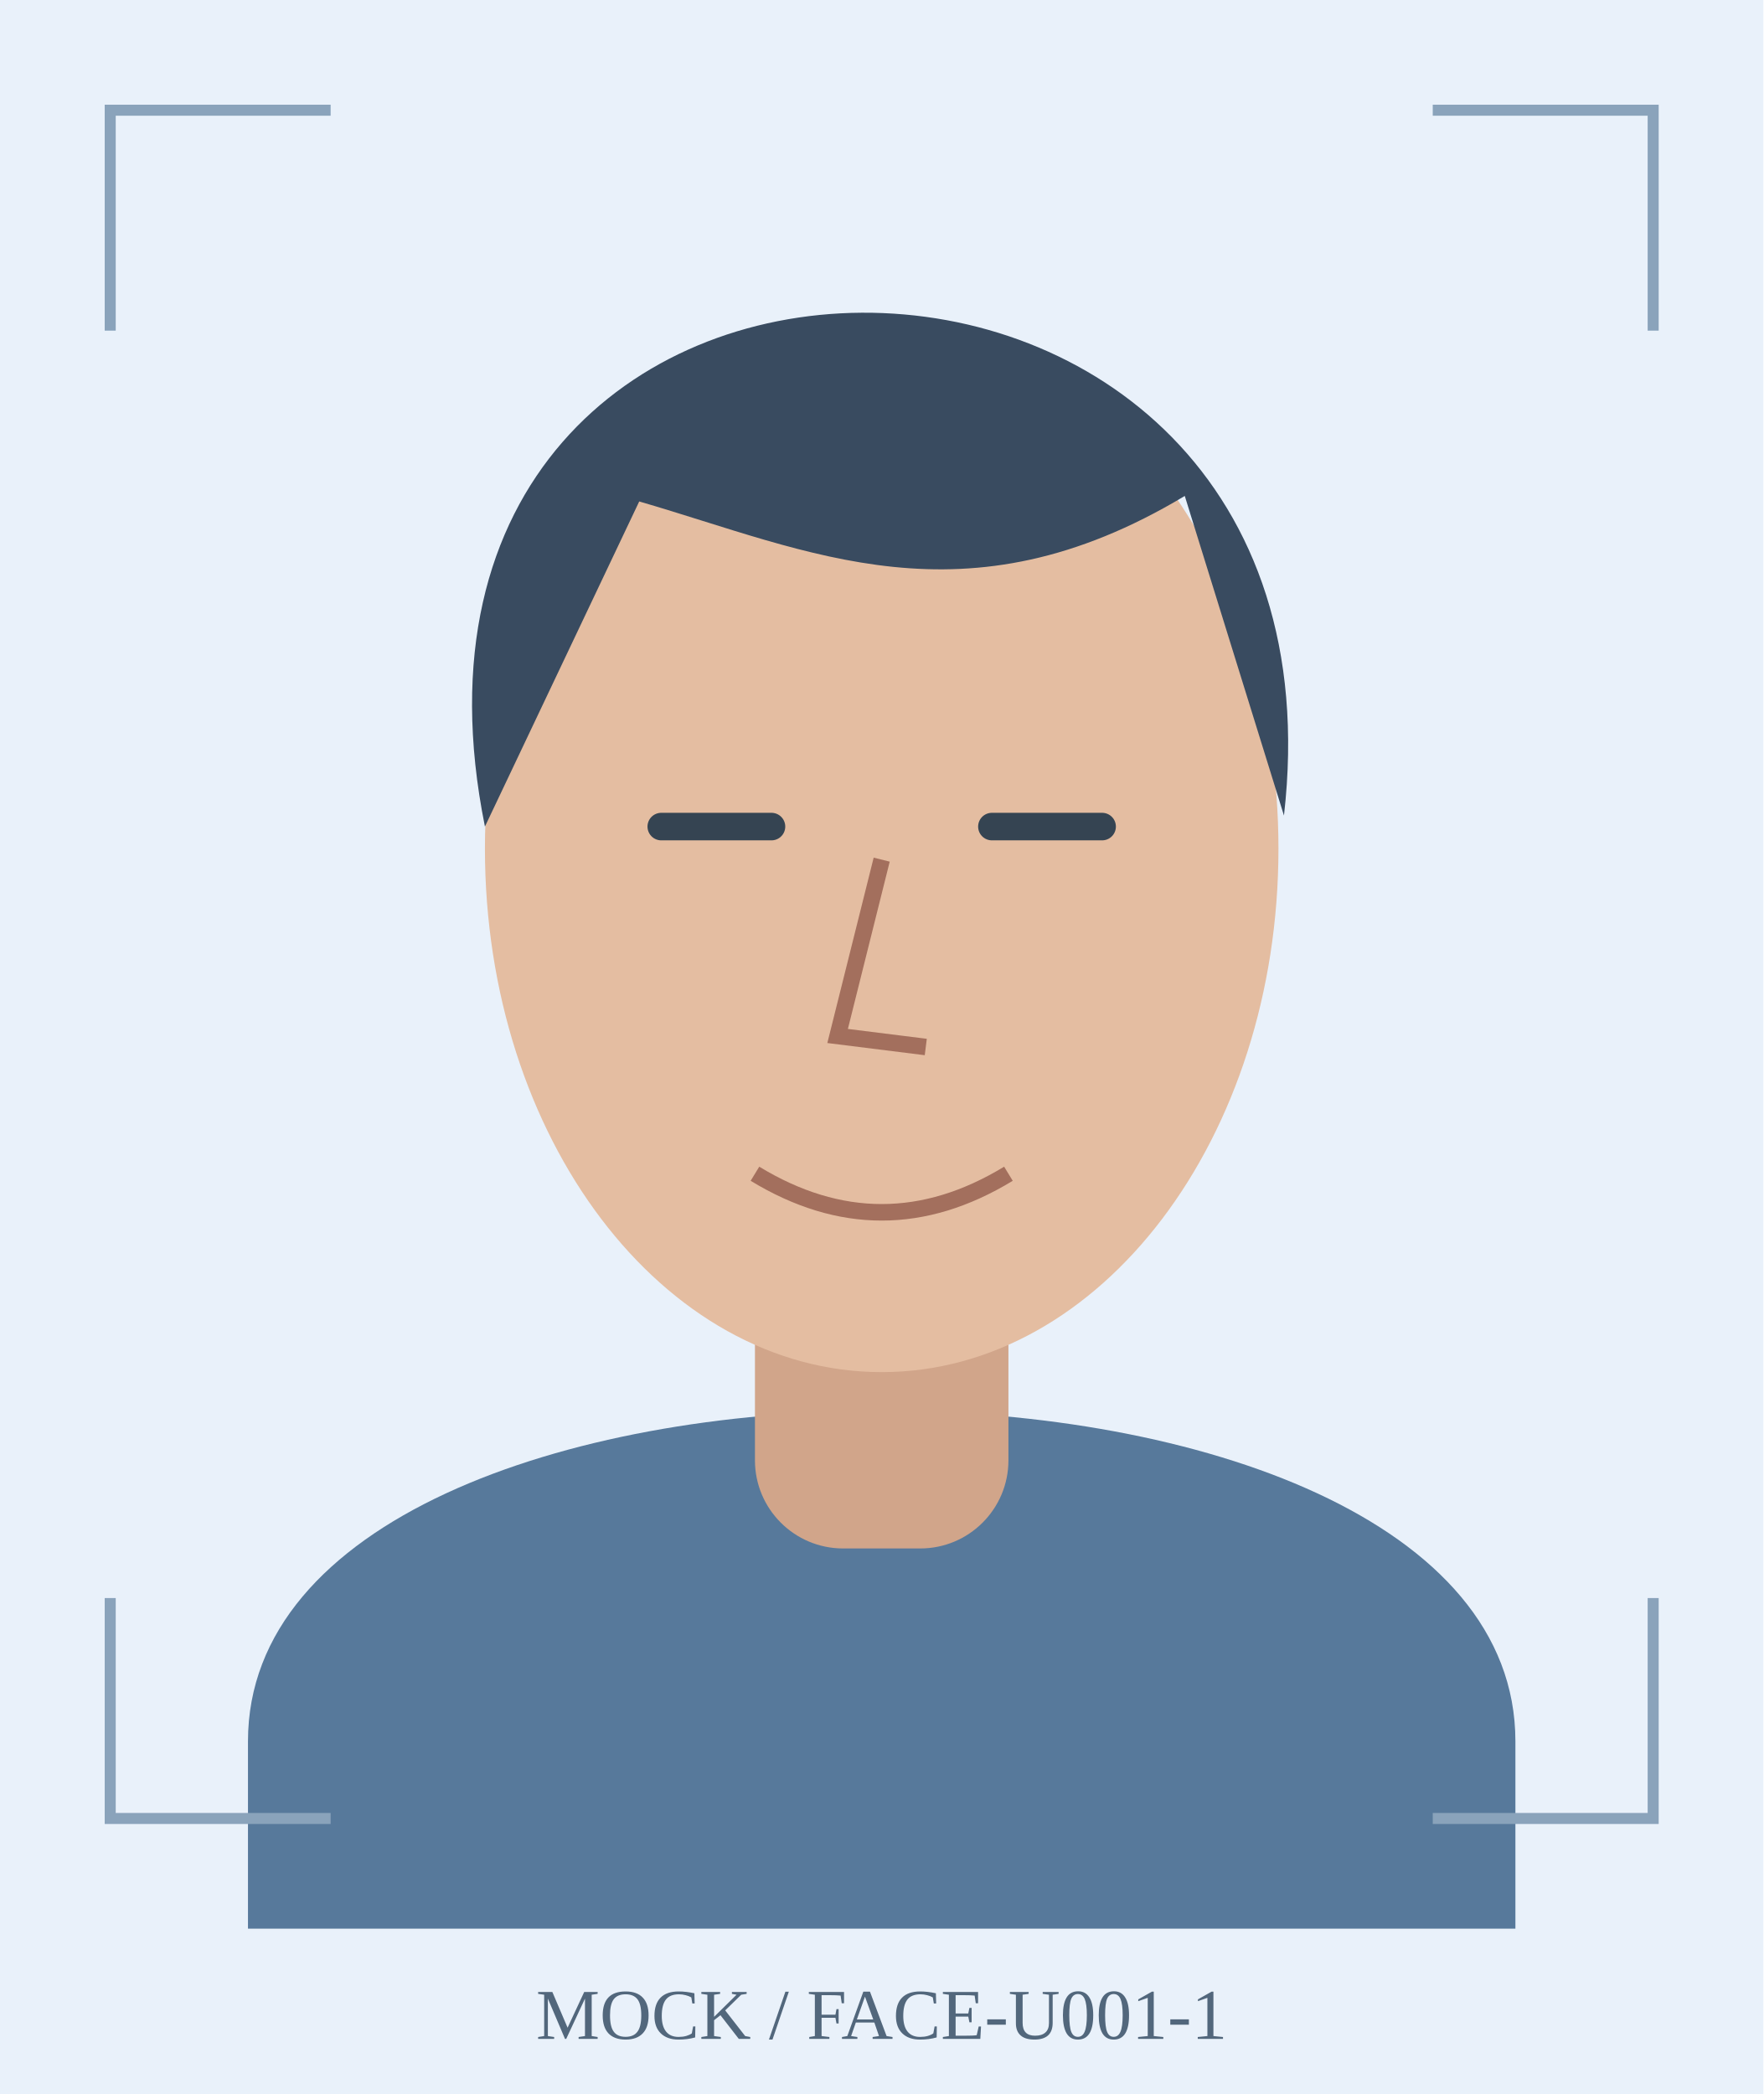
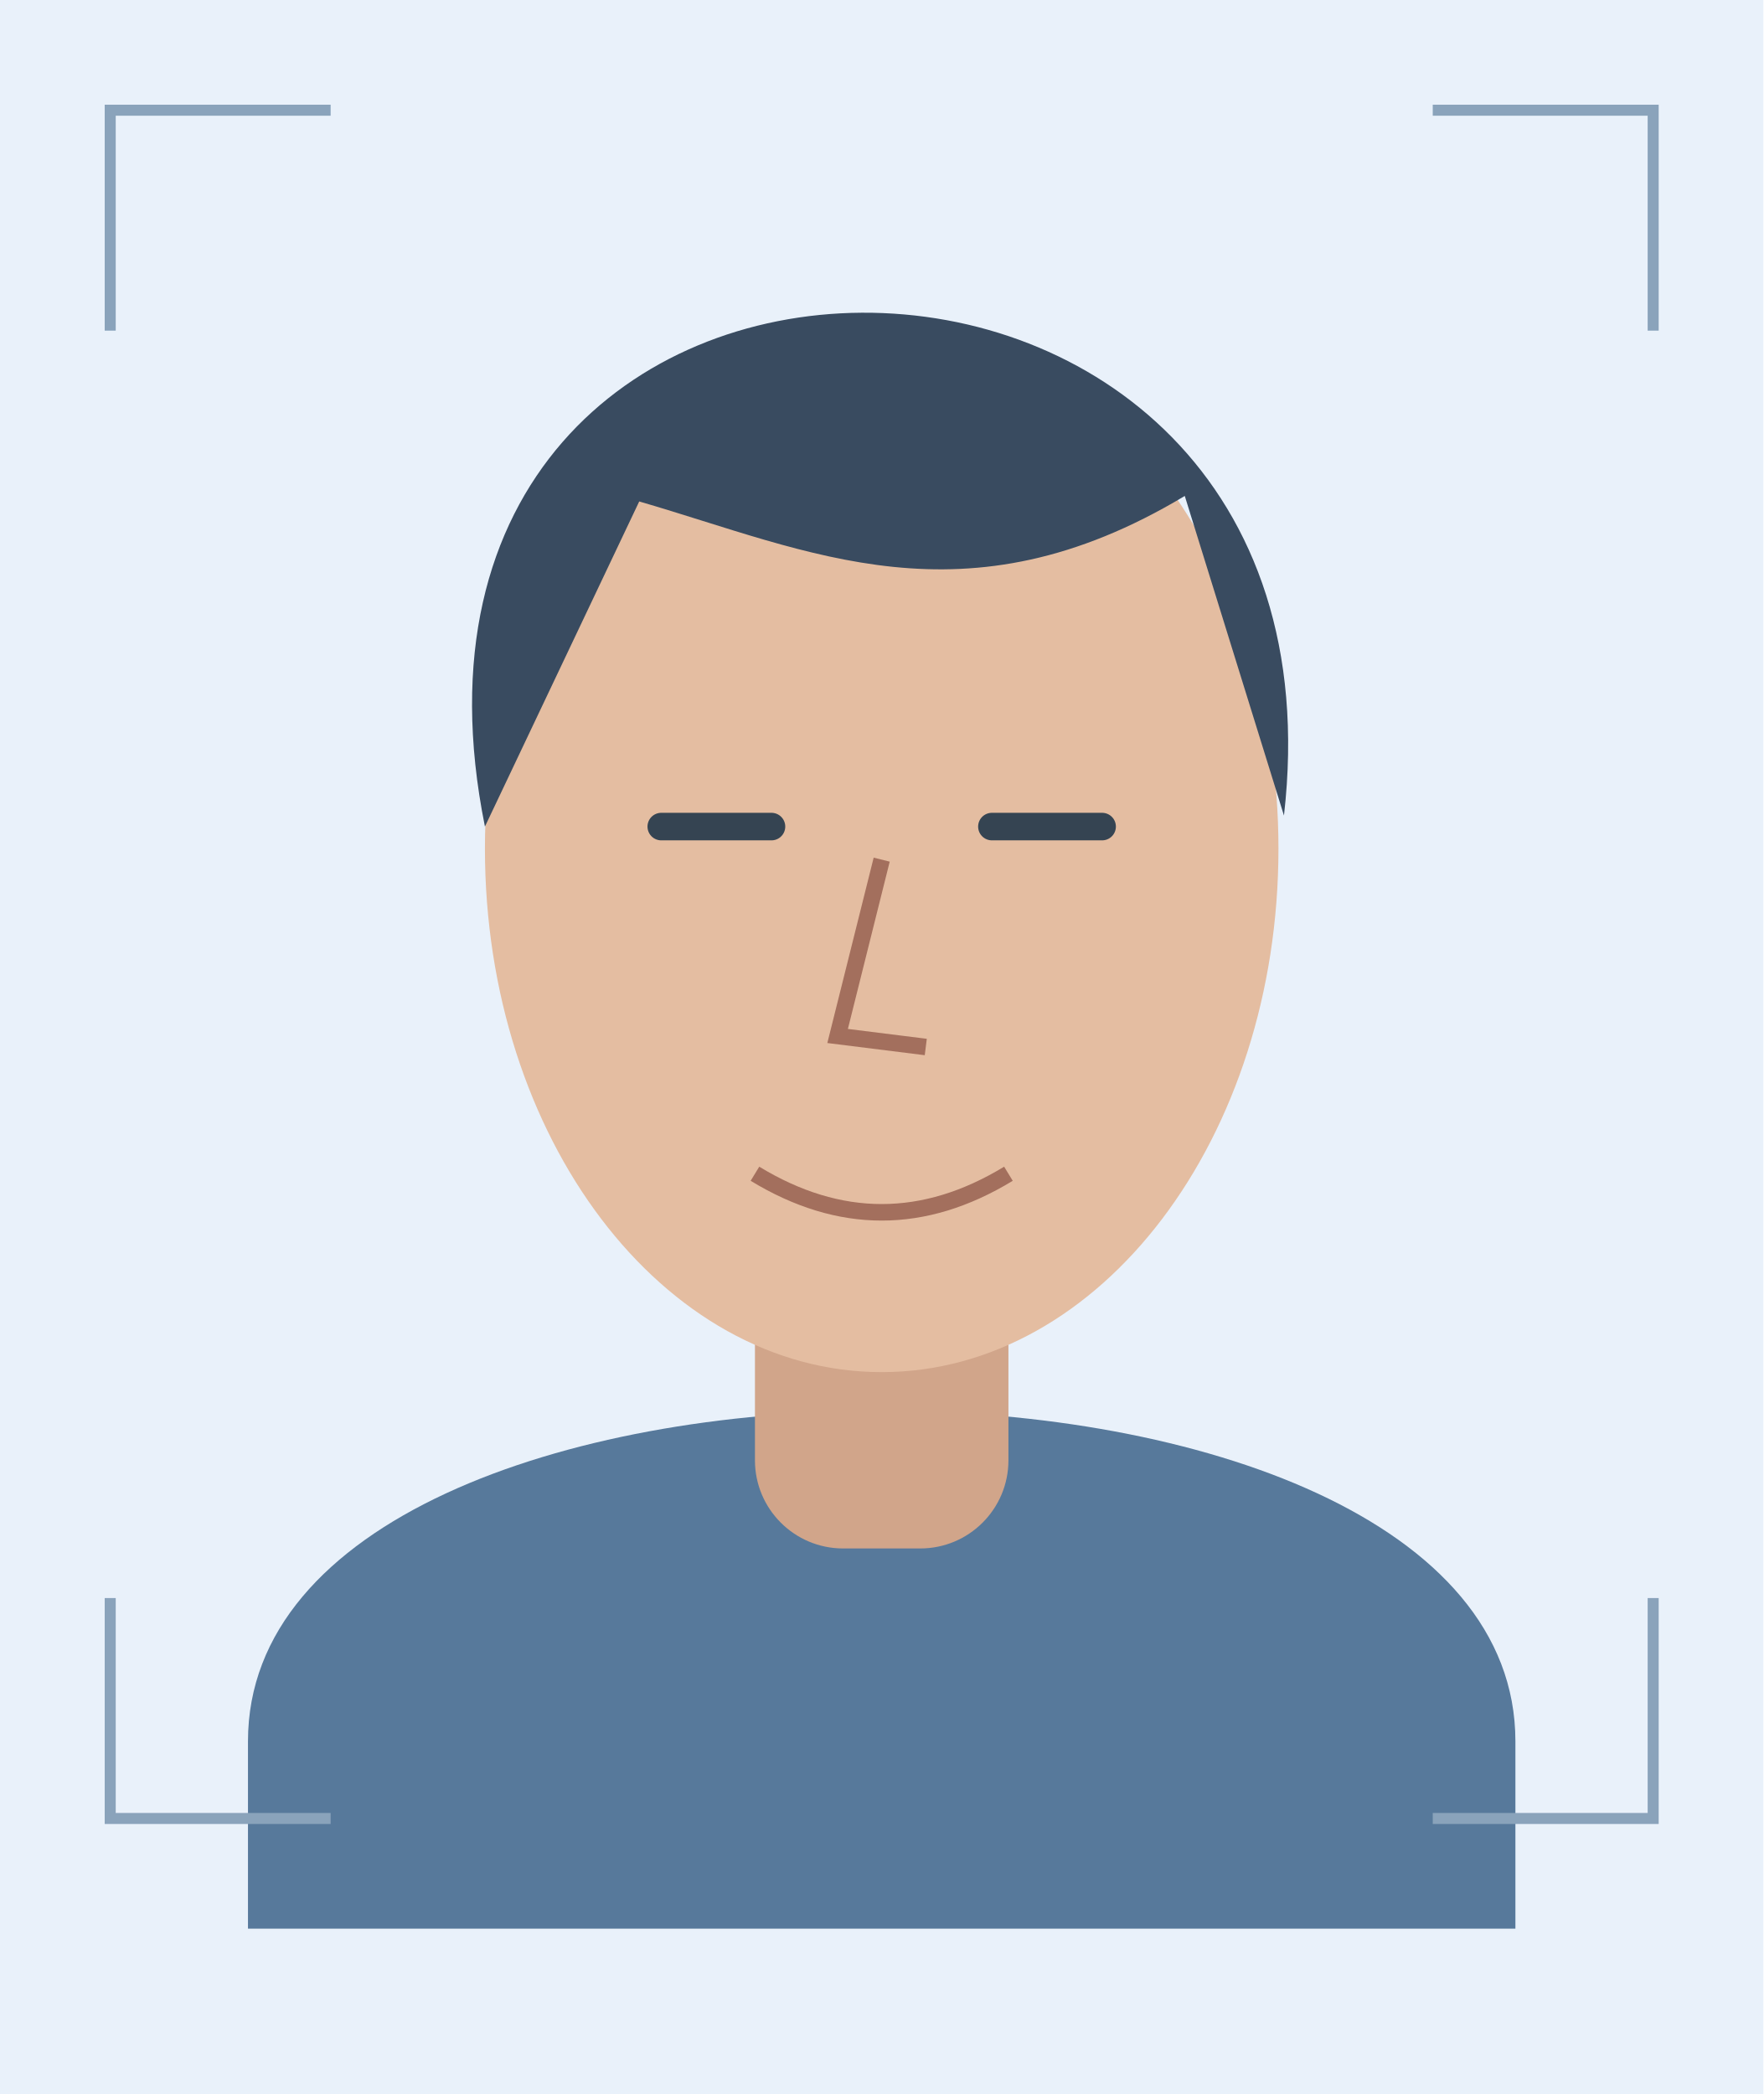
<svg xmlns="http://www.w3.org/2000/svg" width="320" height="380" viewBox="0 0 320 380">
  <rect width="320" height="380" fill="#e9f1fa" />
  <path d="M45 350v-34c0-80 230-80 230 0v34" fill="#57799b" />
  <rect x="137" y="224" width="46" height="57" rx="16" fill="#d1a58a" />
  <ellipse cx="160" cy="154" rx="72" ry="95" fill="#e4bda1" />
  <path d="M88 150C63 26 247 26 233 148l-18-58c-40 24-68 10-99 1Z" fill="#394b60" />
  <path d="M120 150h20m40 0h20" stroke="#354452" stroke-width="5" stroke-linecap="round" />
  <path d="m160 156-8 32 16 2m-31 23q23 14 46 0" fill="none" stroke="#a36f5d" stroke-width="3" />
  <path d="M20 60V20h40m200 0h40v40M20 290v40h40m200 0h40v-40" fill="none" stroke="#8aa3bb" stroke-width="2" />
-   <text x="160" y="370" font-size="13" text-anchor="middle" fill="#52677c">MOCK / FACE-U001-1</text>
</svg>
